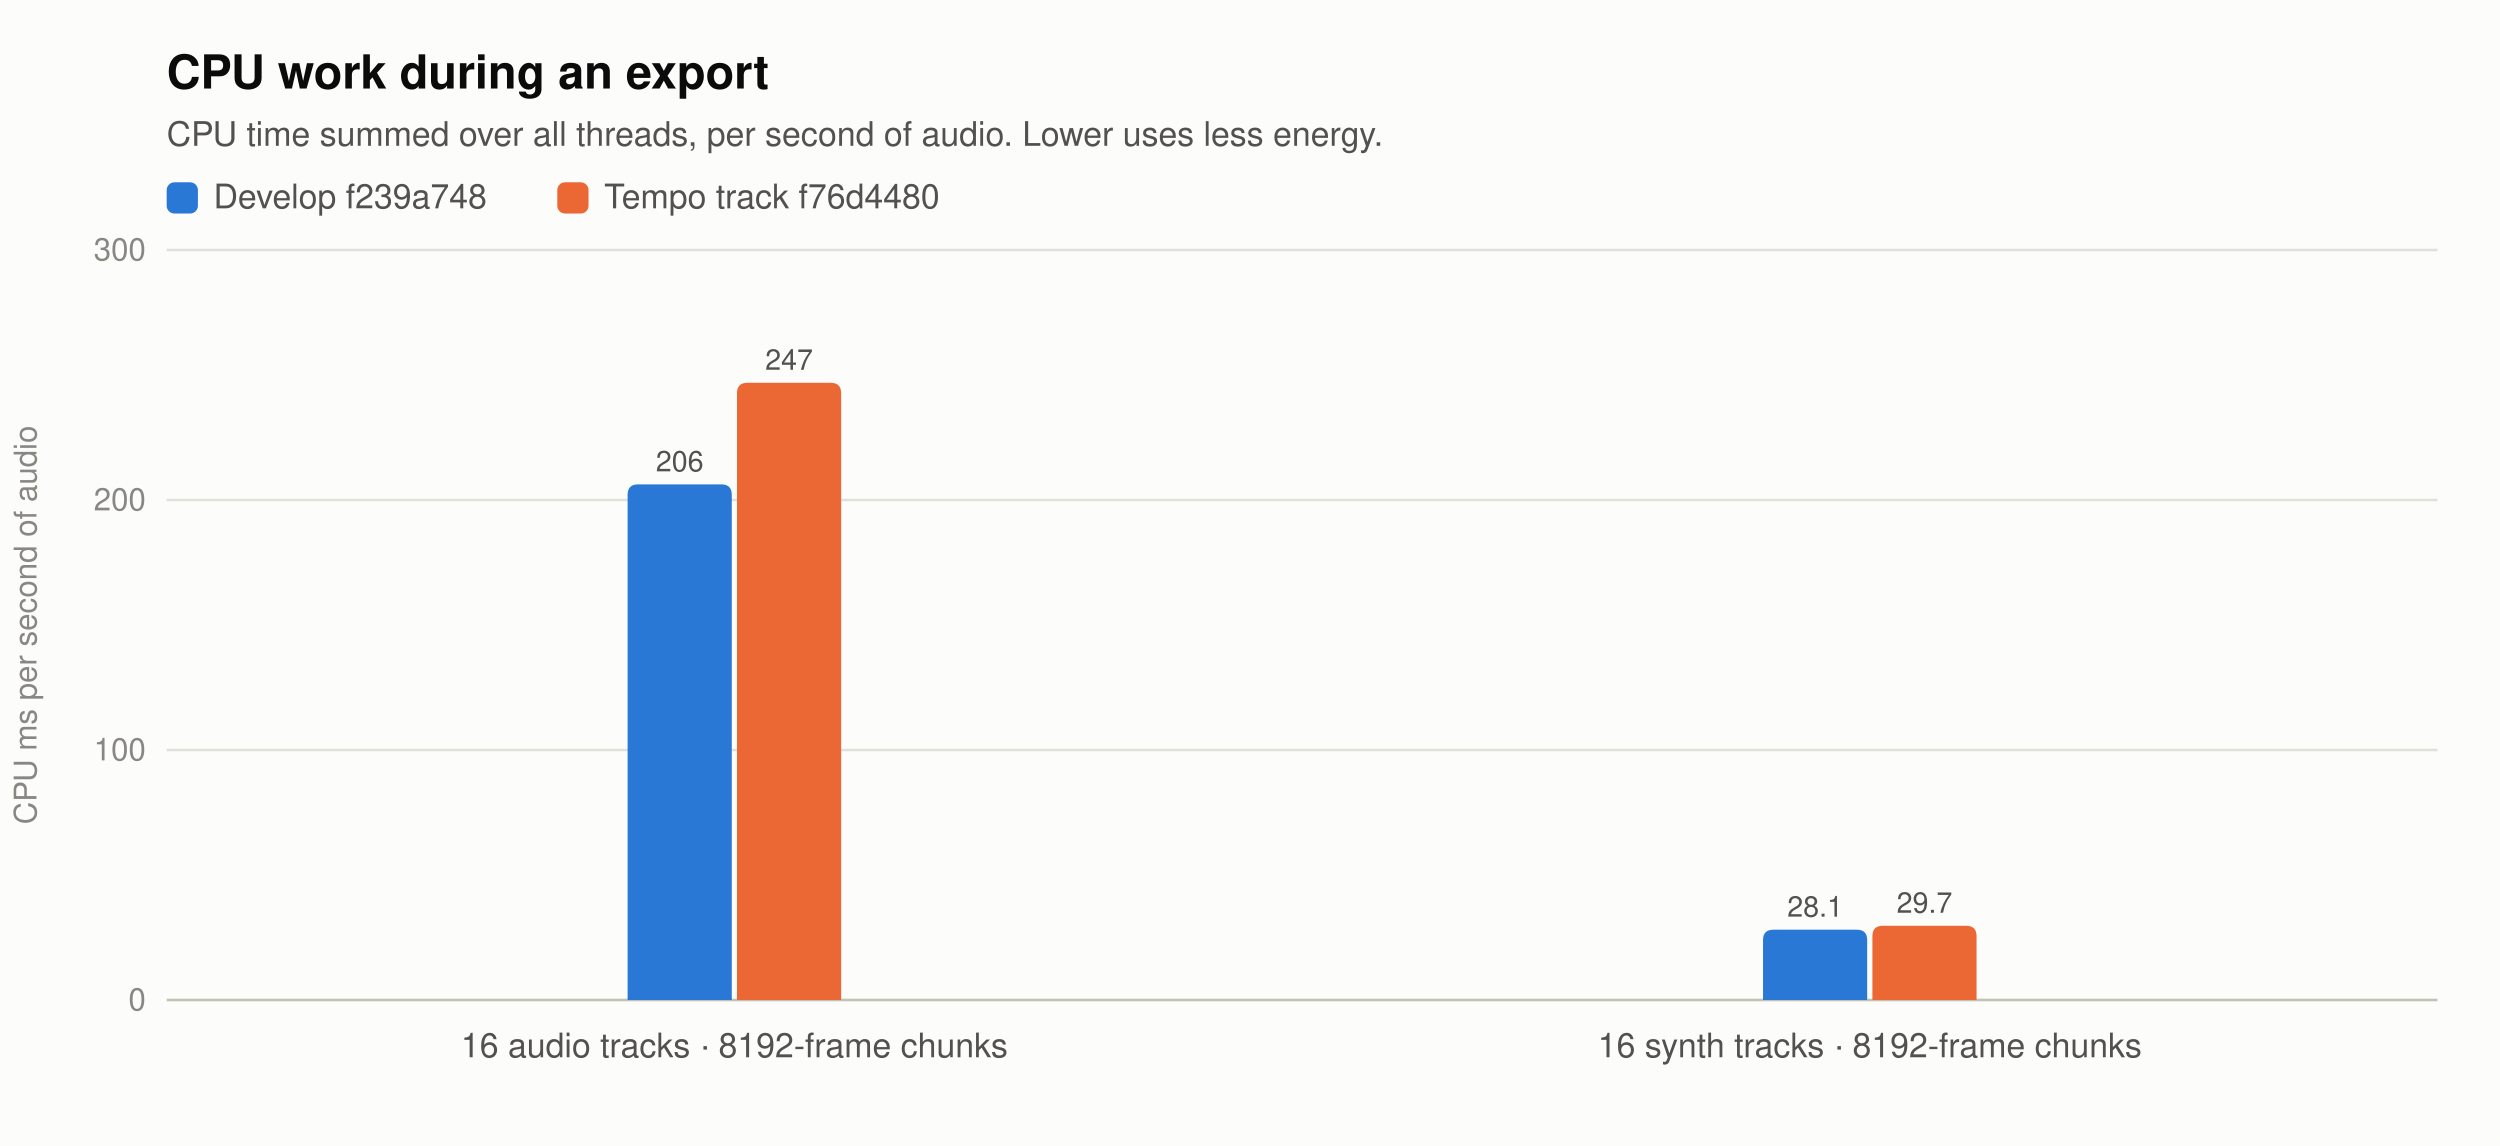
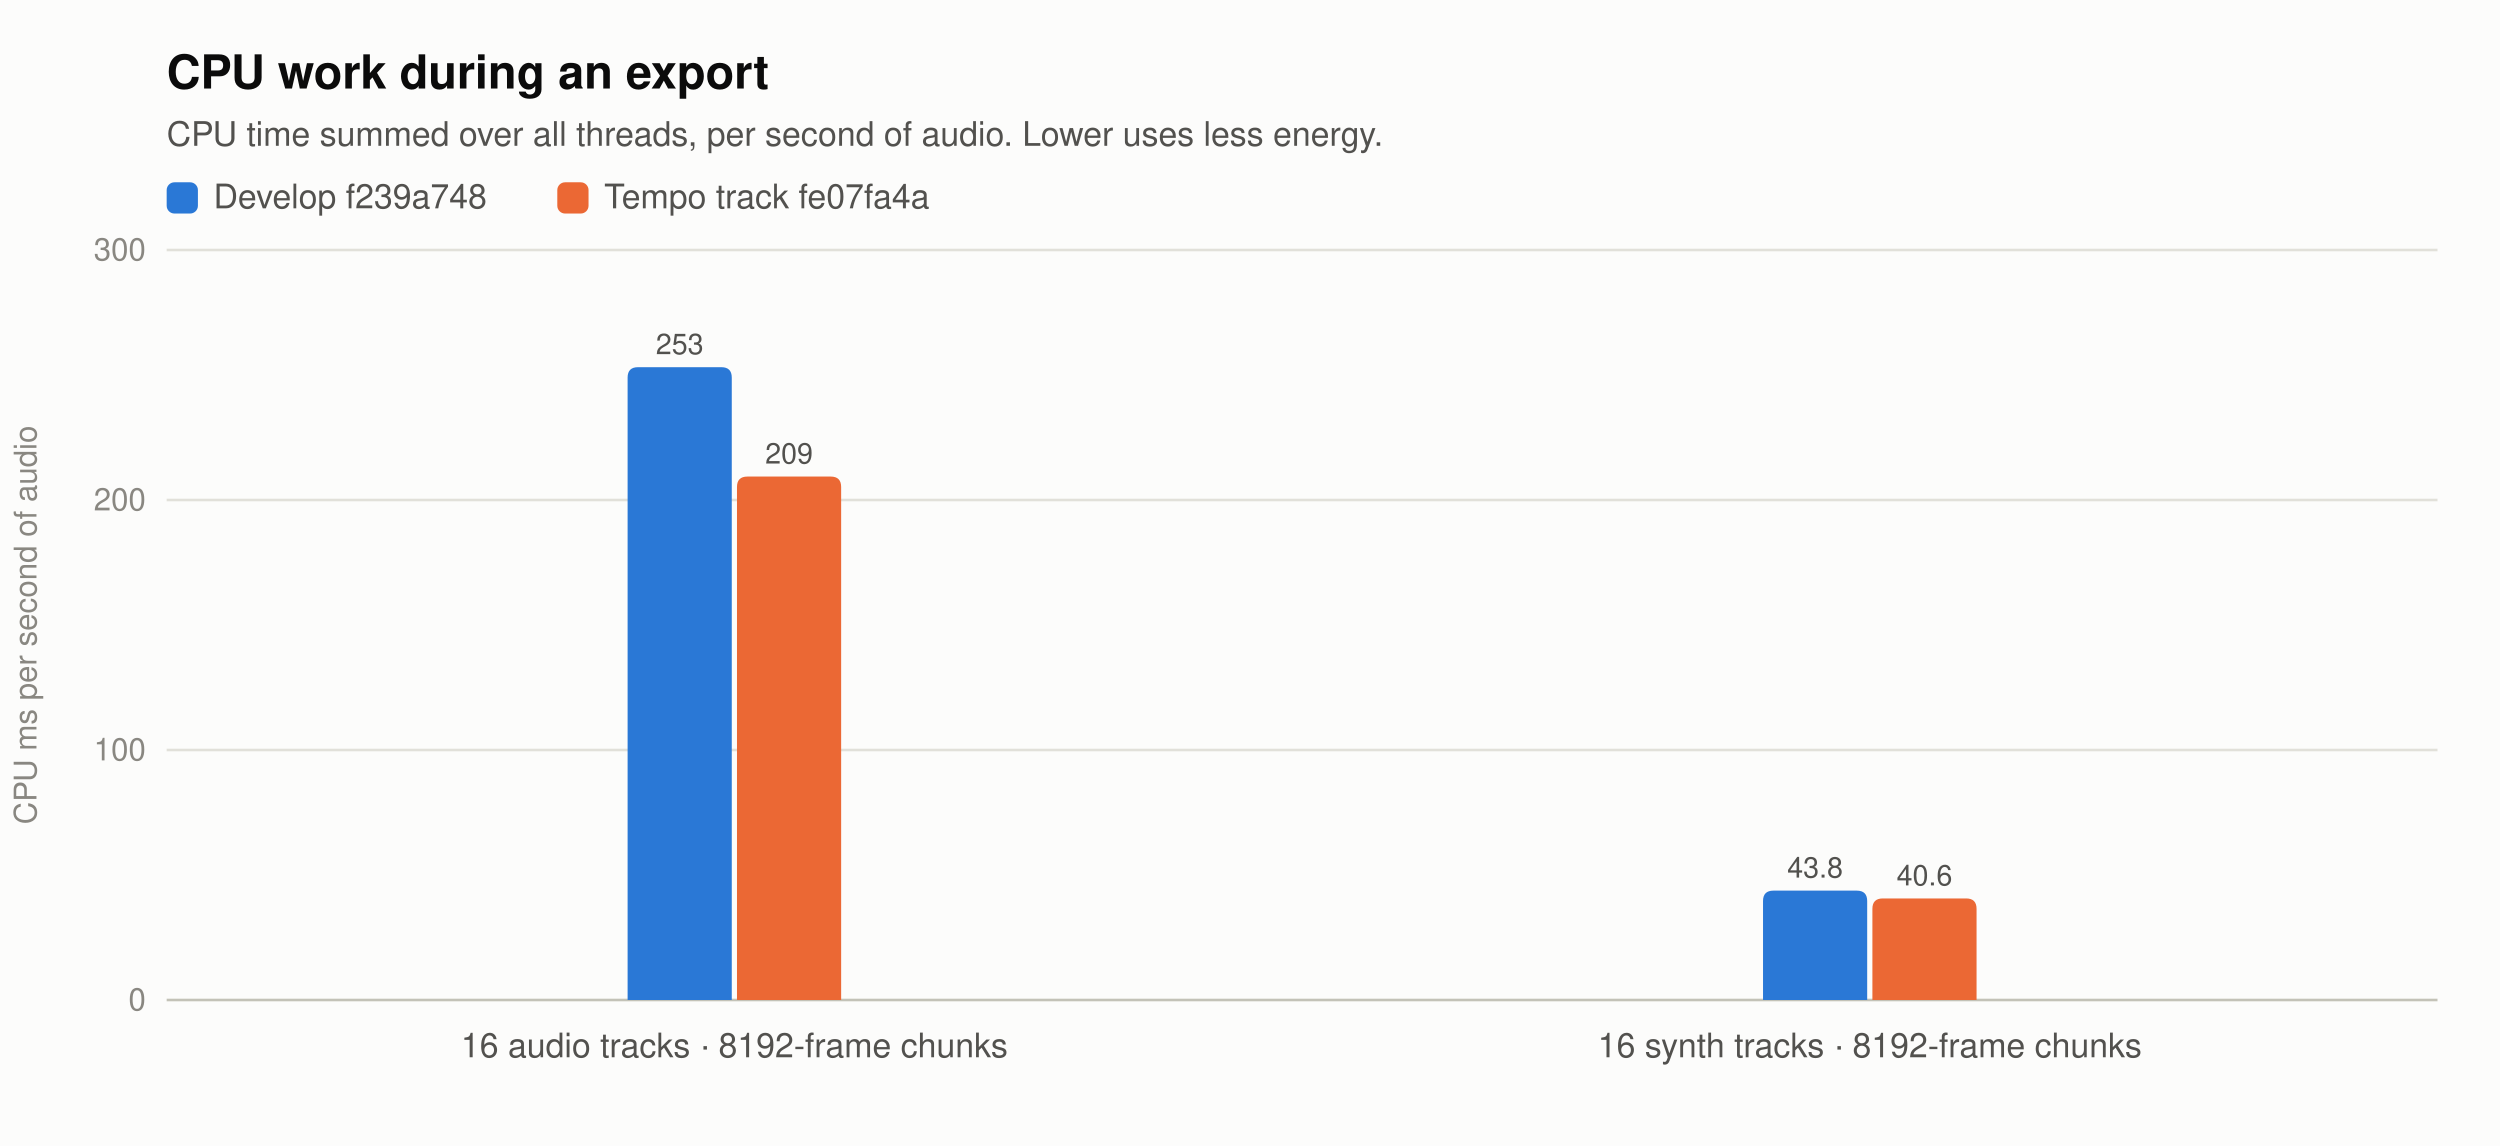
<svg xmlns="http://www.w3.org/2000/svg" width="960" height="440" viewBox="0 0 960 440" font-family="-apple-system, BlinkMacSystemFont, 'Segoe UI', Helvetica, Arial, sans-serif">
  <rect width="960" height="440" fill="#fcfcfb" />
  <text x="64" y="34" font-size="18" font-weight="600" fill="#0b0b0b">CPU work during an export</text>
  <text x="64" y="56" font-size="13" fill="#52514e">CPU time summed over all threads, per second of audio. Lower uses less energy.</text>
  <rect x="64" y="70" width="12" height="12" rx="3" fill="#2a78d6" />
  <text x="82" y="80" font-size="13" fill="#52514e">Develop f239a748</text>
  <rect x="214.0" y="70" width="12" height="12" rx="3" fill="#eb6834" />
-   <text x="232.0" y="80" font-size="13" fill="#52514e">Tempo track f76d4480</text>
+   <text x="232.0" y="80" font-size="13" fill="#52514e">Tempo track fe07fa4a</text>
  <line x1="64" x2="936" y1="384.0" y2="384.0" stroke="#c3c2b7" stroke-width="1" />
  <text x="56" y="388.0" font-size="12" fill="#898781" text-anchor="end">0</text>
  <line x1="64" x2="936" y1="288.0" y2="288.0" stroke="#e1e0d9" stroke-width="1" />
  <text x="56" y="292.0" font-size="12" fill="#898781" text-anchor="end">100</text>
  <line x1="64" x2="936" y1="192.0" y2="192.0" stroke="#e1e0d9" stroke-width="1" />
  <text x="56" y="196.0" font-size="12" fill="#898781" text-anchor="end">200</text>
  <line x1="64" x2="936" y1="96.0" y2="96.0" stroke="#e1e0d9" stroke-width="1" />
  <text x="56" y="100.0" font-size="12" fill="#898781" text-anchor="end">300</text>
  <text x="14" y="240" font-size="12" fill="#898781" transform="rotate(-90 14 240)" text-anchor="middle">CPU ms per second of audio</text>
-   <path d="M241.0,384.0 V190.0 Q241.0,186.0 245.0,186.0 H277.0 Q281.0,186.0 281.0,190.0 V384.0 Z" fill="#2a78d6" />
-   <text x="261.0" y="181.0" font-size="11" fill="#52514e" text-anchor="middle">206</text>
-   <path d="M283.0,384.0 V151.0 Q283.0,147.0 287.0,147.0 H319.0 Q323.0,147.0 323.0,151.0 V384.0 Z" fill="#eb6834" />
-   <text x="303.0" y="142.0" font-size="11" fill="#52514e" text-anchor="middle">247</text>
+   <path d="M241.0,384.0 V145.0 Q241.0,141.0 245.0,141.0 H277.0 Q281.0,141.0 281.0,145.0 V384.0 Z" fill="#2a78d6" />
+   <text x="261.0" y="136.0" font-size="11" fill="#52514e" text-anchor="middle">253</text>
+   <path d="M283.0,384.0 V187.0 Q283.0,183.0 287.0,183.0 H319.0 Q323.0,183.0 323.0,187.0 V384.0 Z" fill="#eb6834" />
+   <text x="303.0" y="178.0" font-size="11" fill="#52514e" text-anchor="middle">209</text>
  <text x="282.0" y="406" font-size="13" fill="#52514e" text-anchor="middle">16 audio tracks · 8192-frame chunks</text>
-   <path d="M677.0,384.0 V361.0 Q677.0,357.0 681.0,357.0 H713.0 Q717.0,357.0 717.0,361.0 V384.0 Z" fill="#2a78d6" />
-   <text x="697.0" y="352.0" font-size="11" fill="#52514e" text-anchor="middle">28.1</text>
-   <path d="M719.0,384.0 V359.5 Q719.0,355.5 723.0,355.5 H755.0 Q759.0,355.5 759.0,359.5 V384.0 Z" fill="#eb6834" />
-   <text x="739.0" y="350.5" font-size="11" fill="#52514e" text-anchor="middle">29.7</text>
+   <path d="M677.0,384.0 V346.0 Q677.0,342.0 681.0,342.0 H713.0 Q717.0,342.0 717.0,346.0 V384.0 Z" fill="#2a78d6" />
+   <text x="697.0" y="337.0" font-size="11" fill="#52514e" text-anchor="middle">43.8</text>
+   <path d="M719.0,384.0 V349.0 Q719.0,345.0 723.0,345.0 H755.0 Q759.0,345.0 759.0,349.0 V384.0 Z" fill="#eb6834" />
+   <text x="739.0" y="340.0" font-size="11" fill="#52514e" text-anchor="middle">40.6</text>
  <text x="718.0" y="406" font-size="13" fill="#52514e" text-anchor="middle">16 synth tracks · 8192-frame chunks</text>
</svg>
